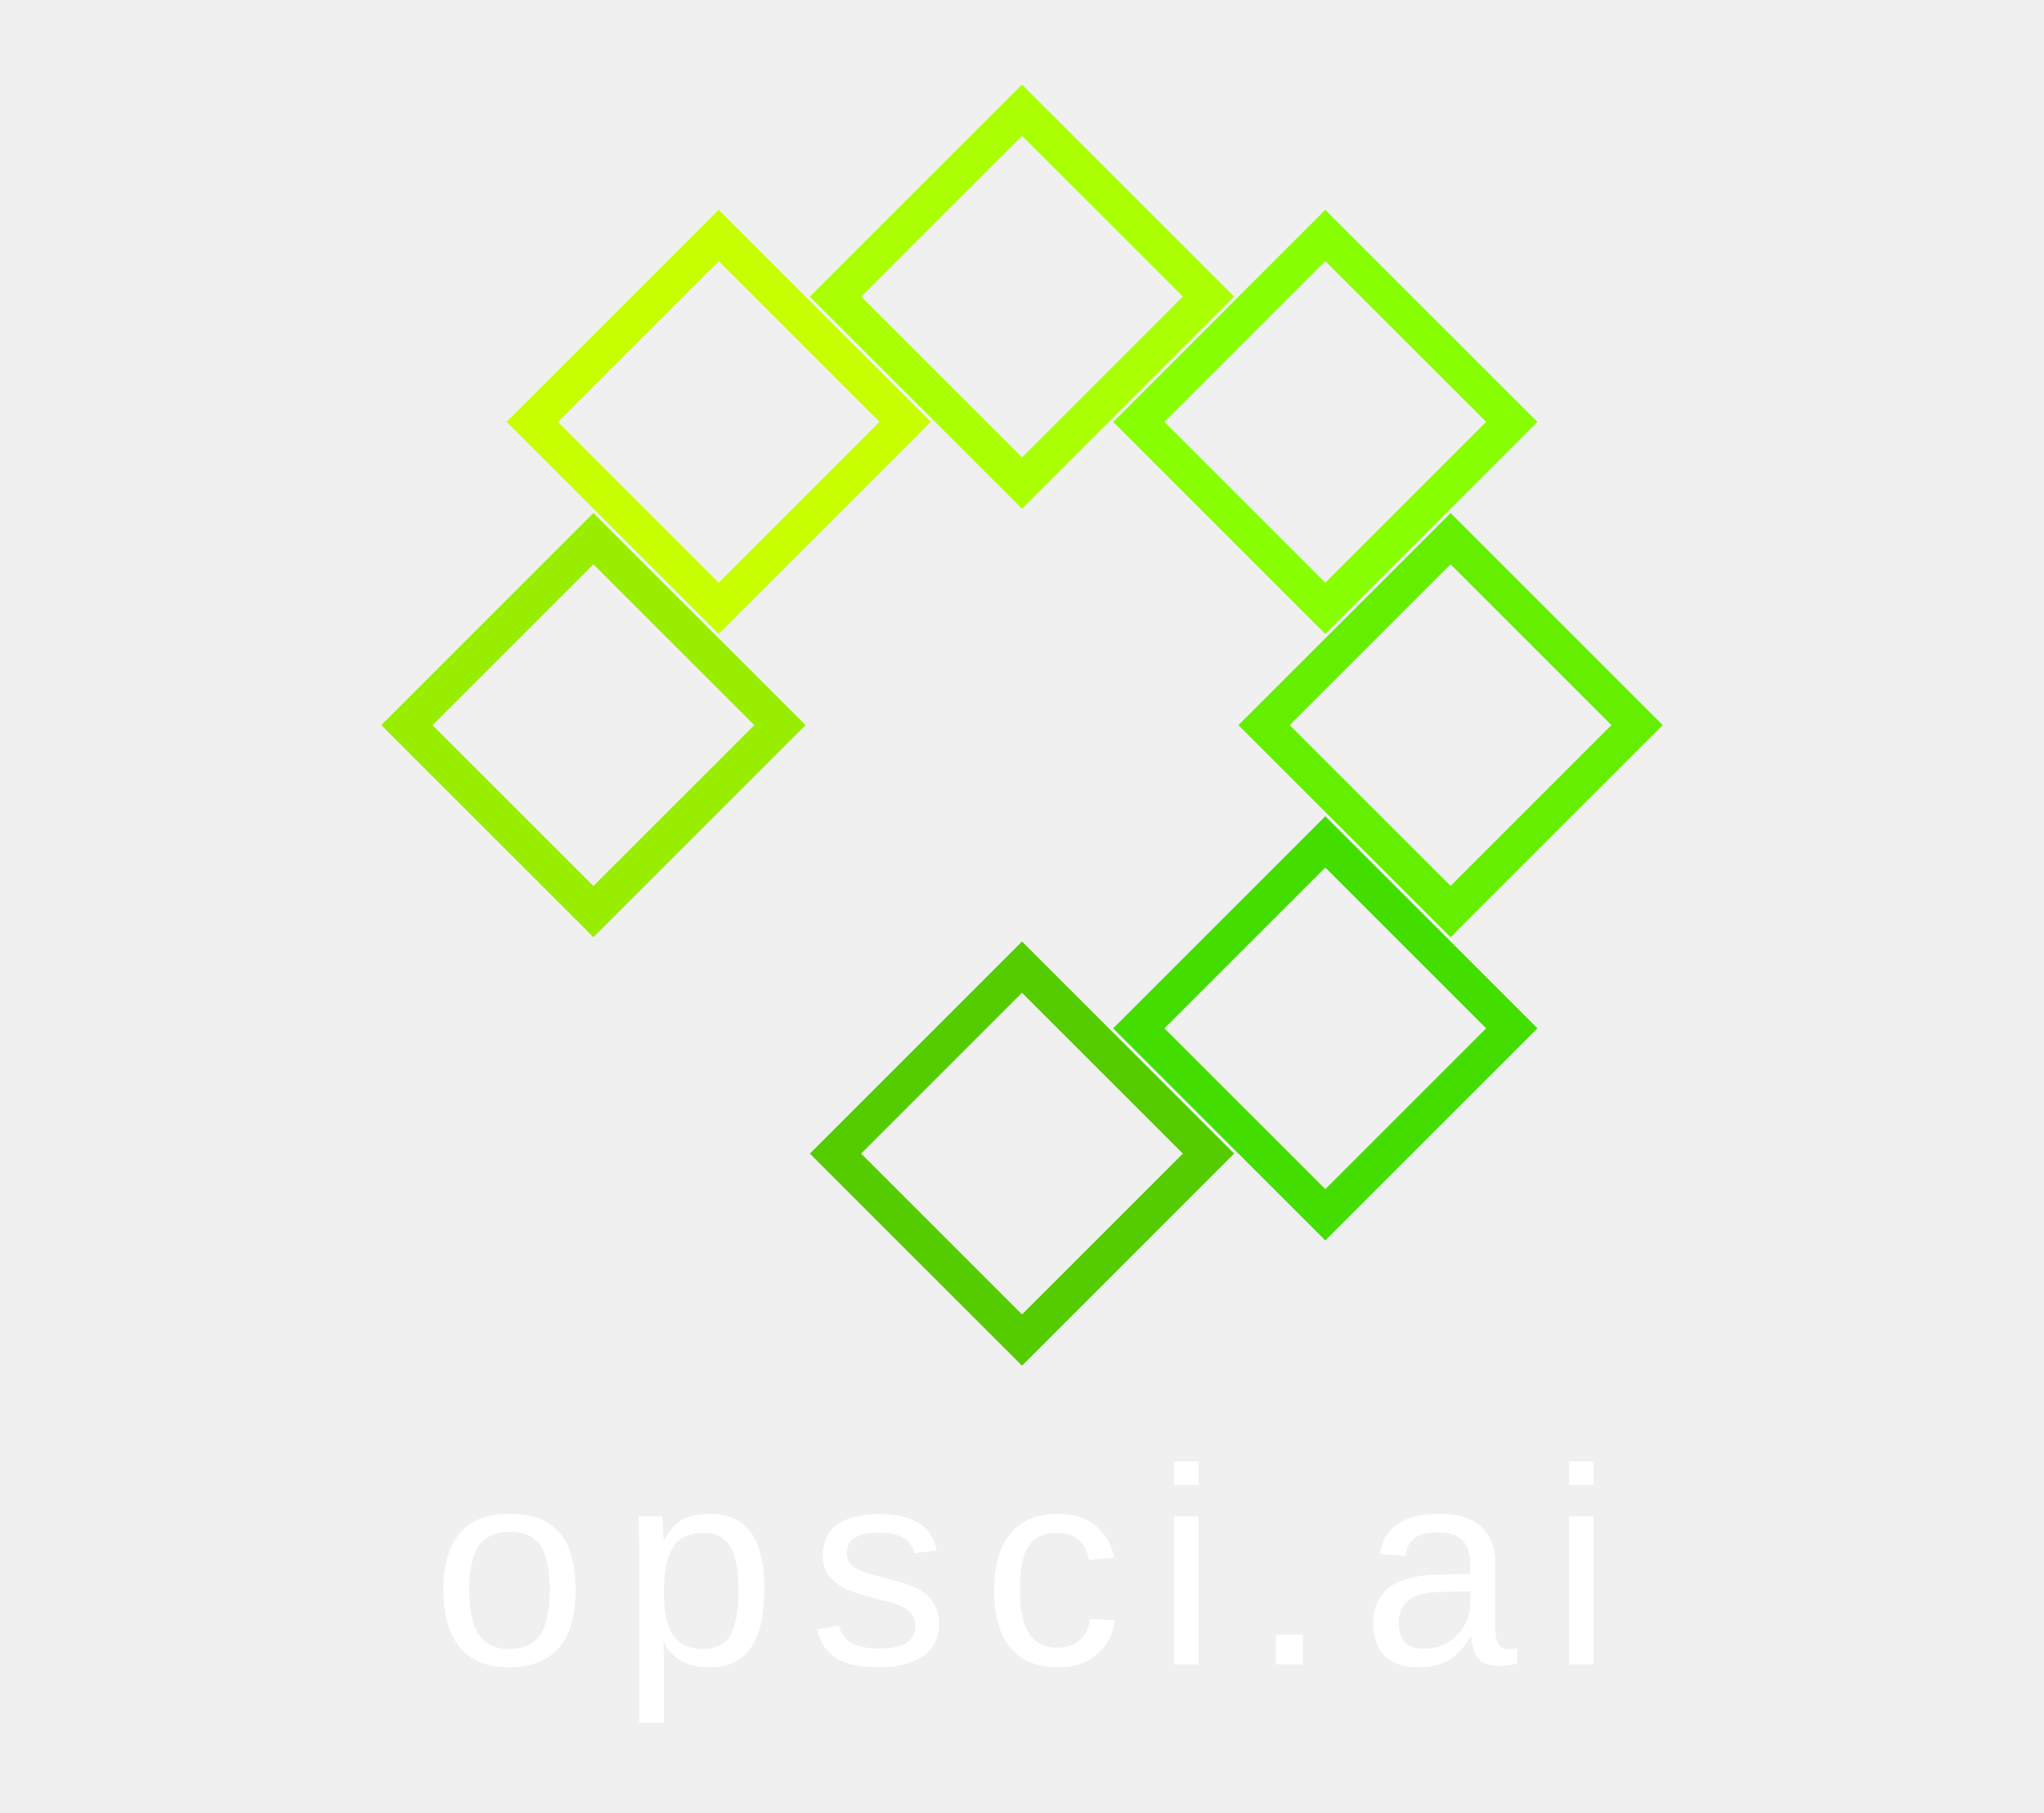
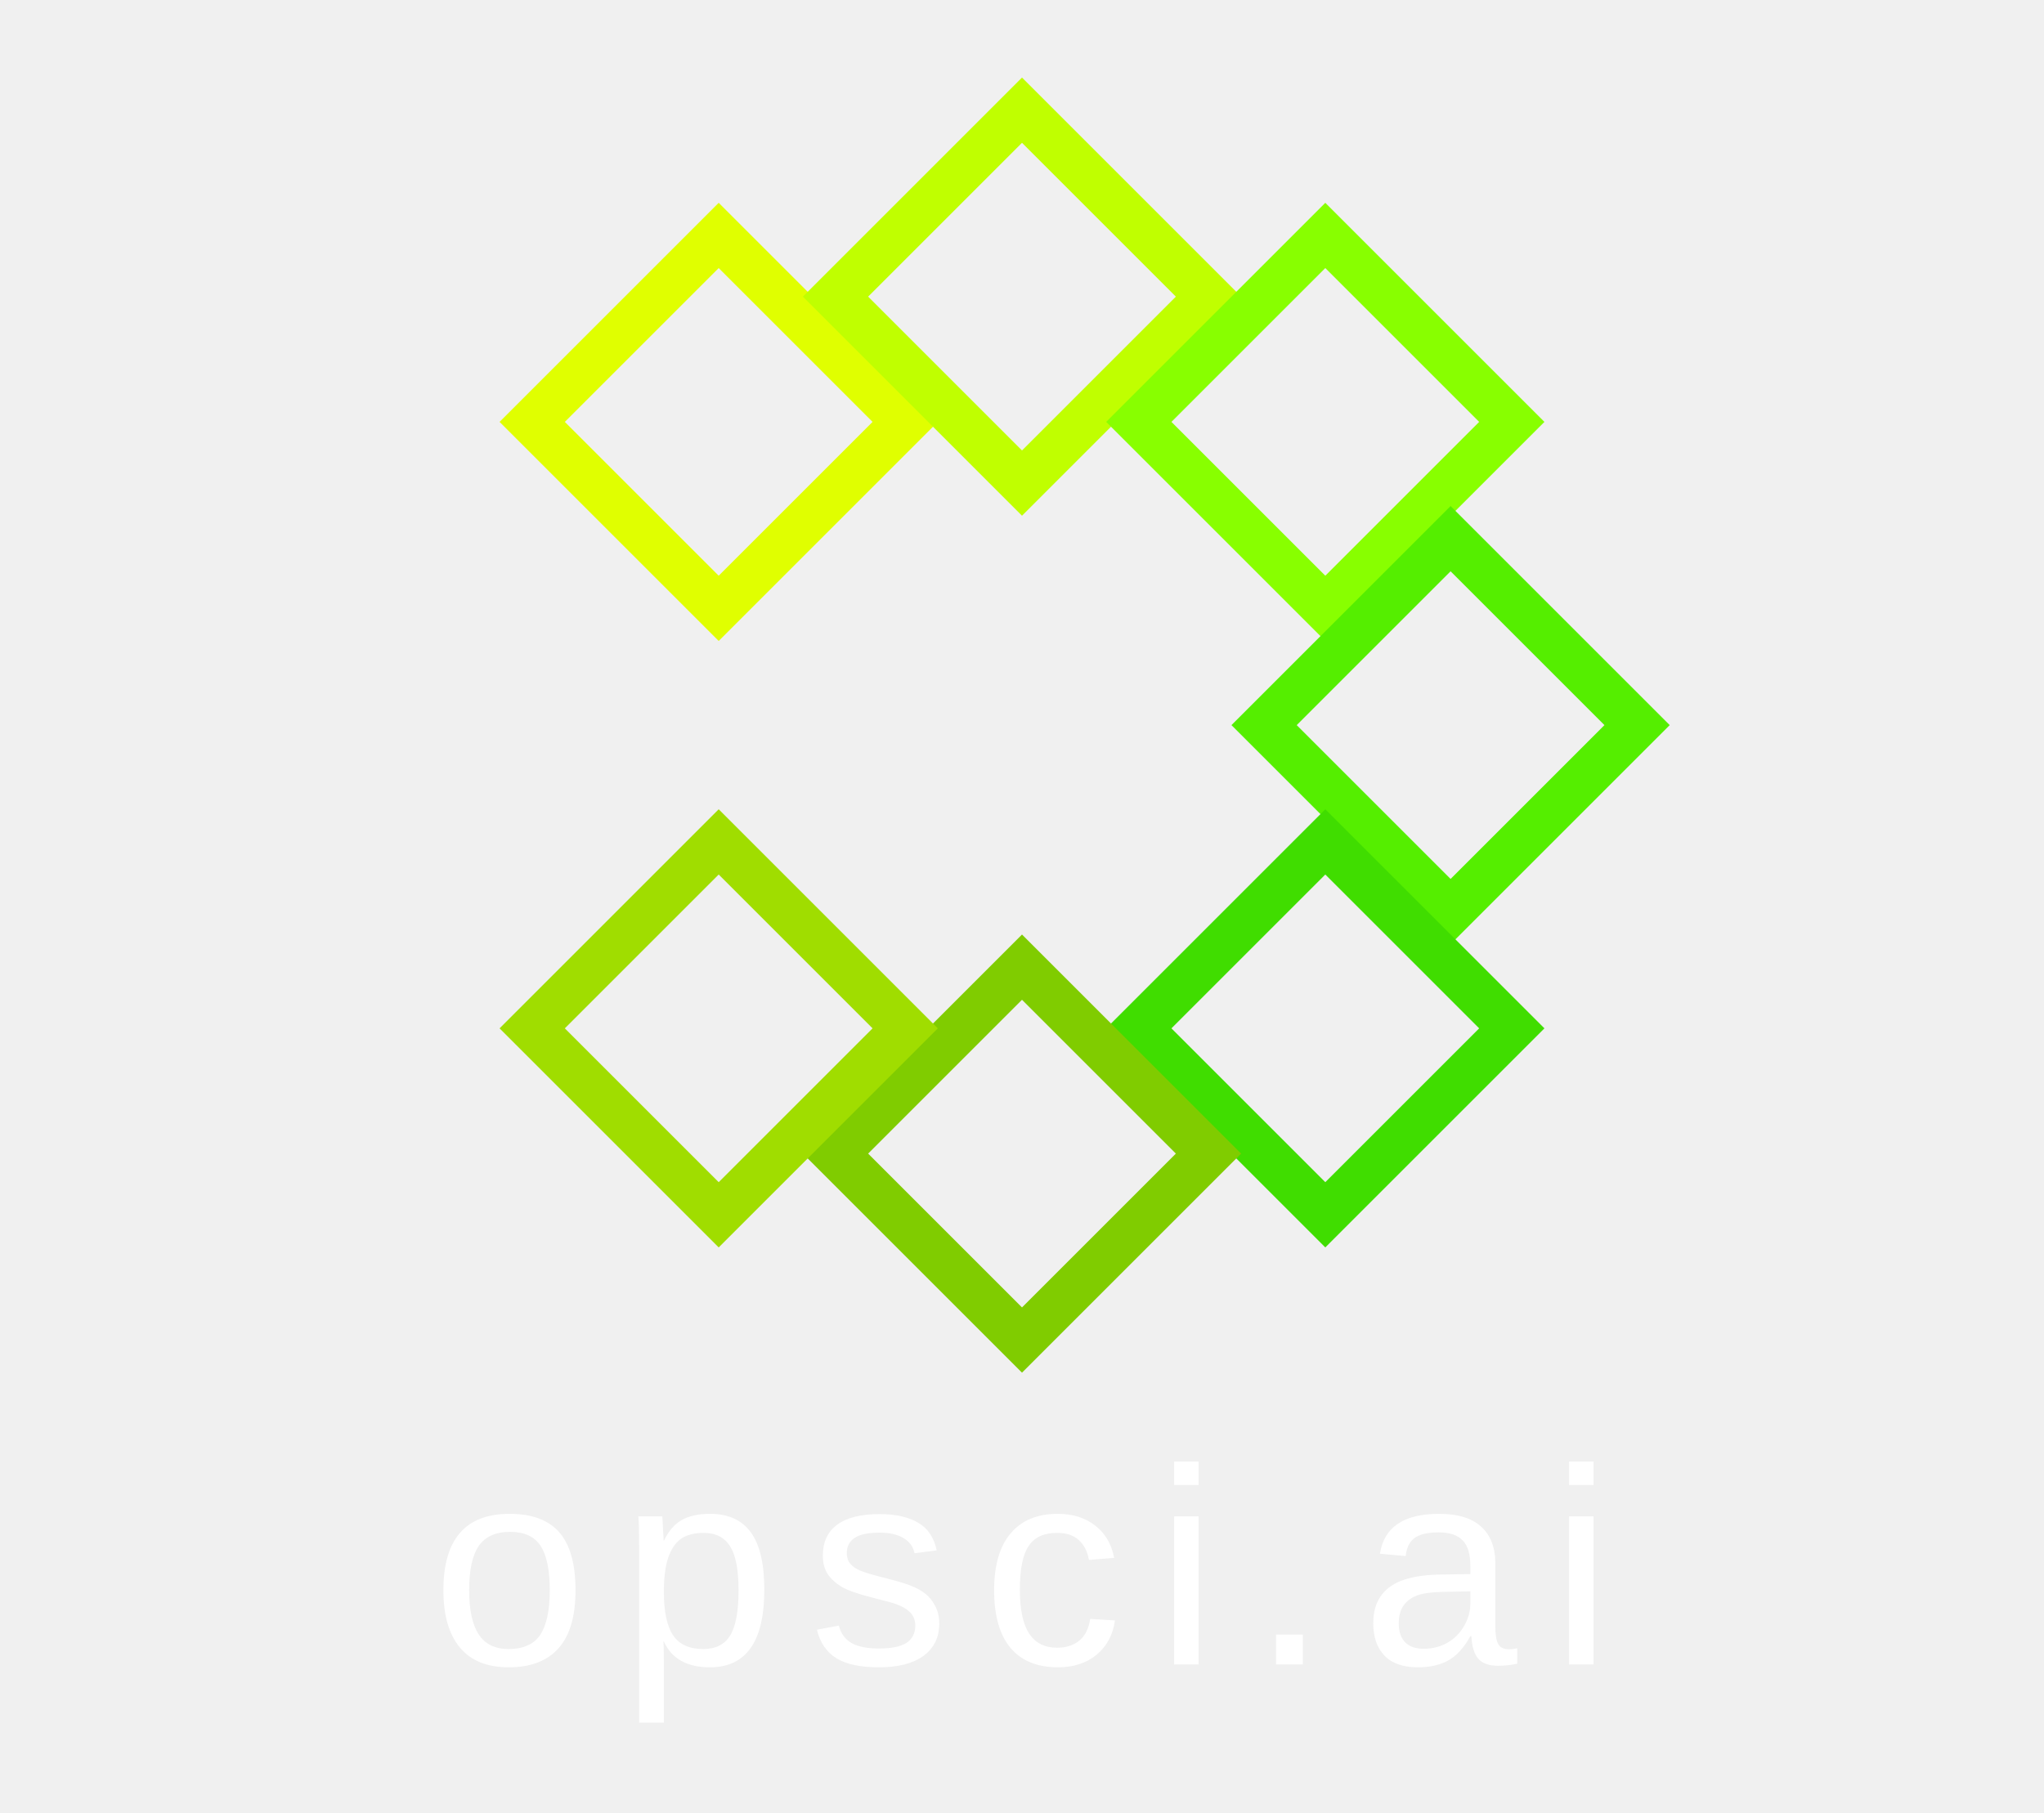
<svg xmlns="http://www.w3.org/2000/svg" viewBox="0 0 124 110">
-   <rect x="35.6" y="17.6" width="16" height="16" fill="none" stroke="#C8FF00" stroke-width="2.2" transform="rotate(45 43.6 25.6)" />
-   <rect x="54" y="10" width="16" height="16" fill="none" stroke="#AAFF00" stroke-width="2.2" transform="rotate(45 62 18)" />
-   <rect x="72.4" y="17.6" width="16" height="16" fill="none" stroke="#88FF00" stroke-width="2.2" transform="rotate(45 80.4 25.6)" />
-   <rect x="80" y="36" width="16" height="16" fill="none" stroke="#66EE00" stroke-width="2.2" transform="rotate(45 88 44)" />
-   <rect x="72.4" y="54.4" width="16" height="16" fill="none" stroke="#44DD00" stroke-width="2.2" transform="rotate(45 80.4 62.4)" />
-   <rect x="54" y="62" width="16" height="16" fill="none" stroke="#55CC00" stroke-width="2.2" transform="rotate(45 62 70)" />
-   <rect x="28" y="36" width="16" height="16" fill="none" stroke="#99EE00" stroke-width="2.2" transform="rotate(45 36 44)" />
+   <rect x="35.6" y="17.6" width="16" height="16" fill="none" stroke="#E0FF00" stroke-width="2.8" transform="rotate(45 43.6 25.6)" />
+   <rect x="54" y="10" width="16" height="16" fill="none" stroke="#C0FF00" stroke-width="2.8" transform="rotate(45 62 18)" />
+   <rect x="72.4" y="17.6" width="16" height="16" fill="none" stroke="#88FF00" stroke-width="2.8" transform="rotate(45 80.4 25.6)" />
+   <rect x="80" y="36" width="16" height="16" fill="none" stroke="#55EE00" stroke-width="2.8" transform="rotate(45 88 44)" />
+   <rect x="72.4" y="54.4" width="16" height="16" fill="none" stroke="#40DD00" stroke-width="2.8" transform="rotate(45 80.4 62.4)" />
+   <rect x="54" y="62" width="16" height="16" fill="none" stroke="#80CC00" stroke-width="2.8" transform="rotate(45 62 70)" />
+   <rect x="35.6" y="54.4" width="16" height="16" fill="none" stroke="#A0DD00" stroke-width="2.8" transform="rotate(45 43.6 62.4)" />
  <text x="62" y="101" text-anchor="middle" font-family="'Helvetica Neue', Arial, sans-serif" font-size="17" font-weight="300" letter-spacing="2" fill="#ffffff">opsci.ai</text>
</svg>
